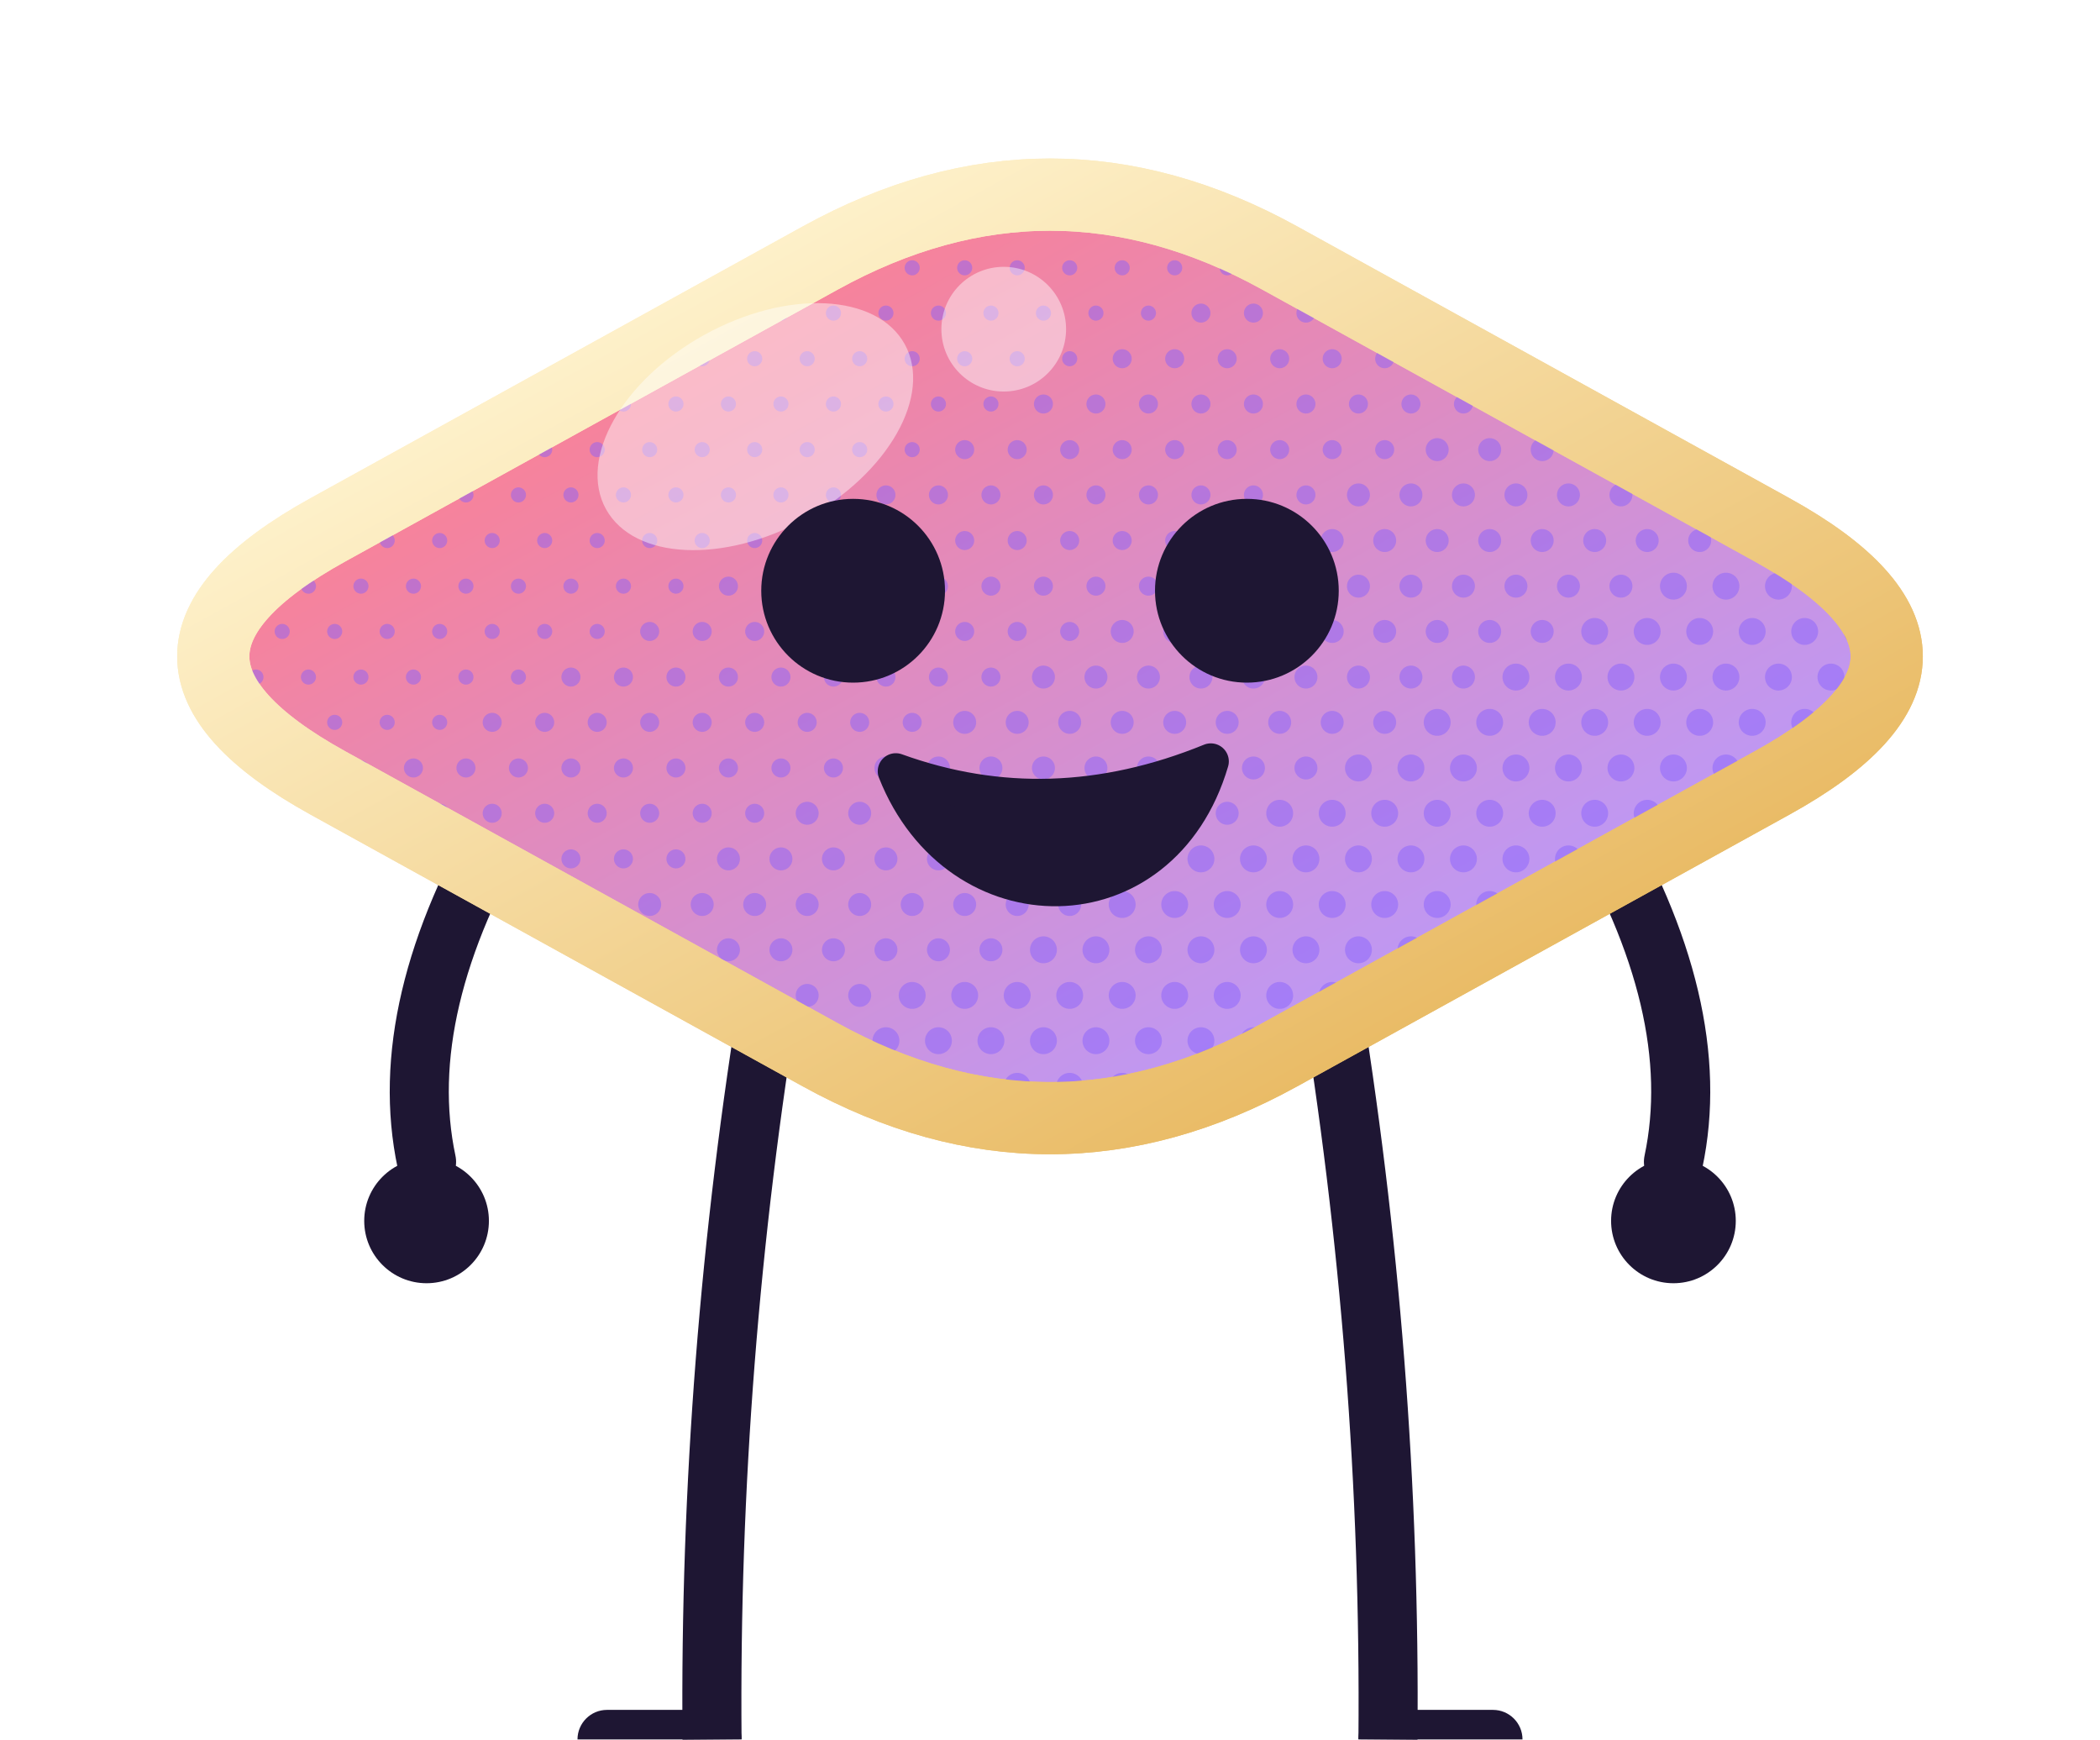
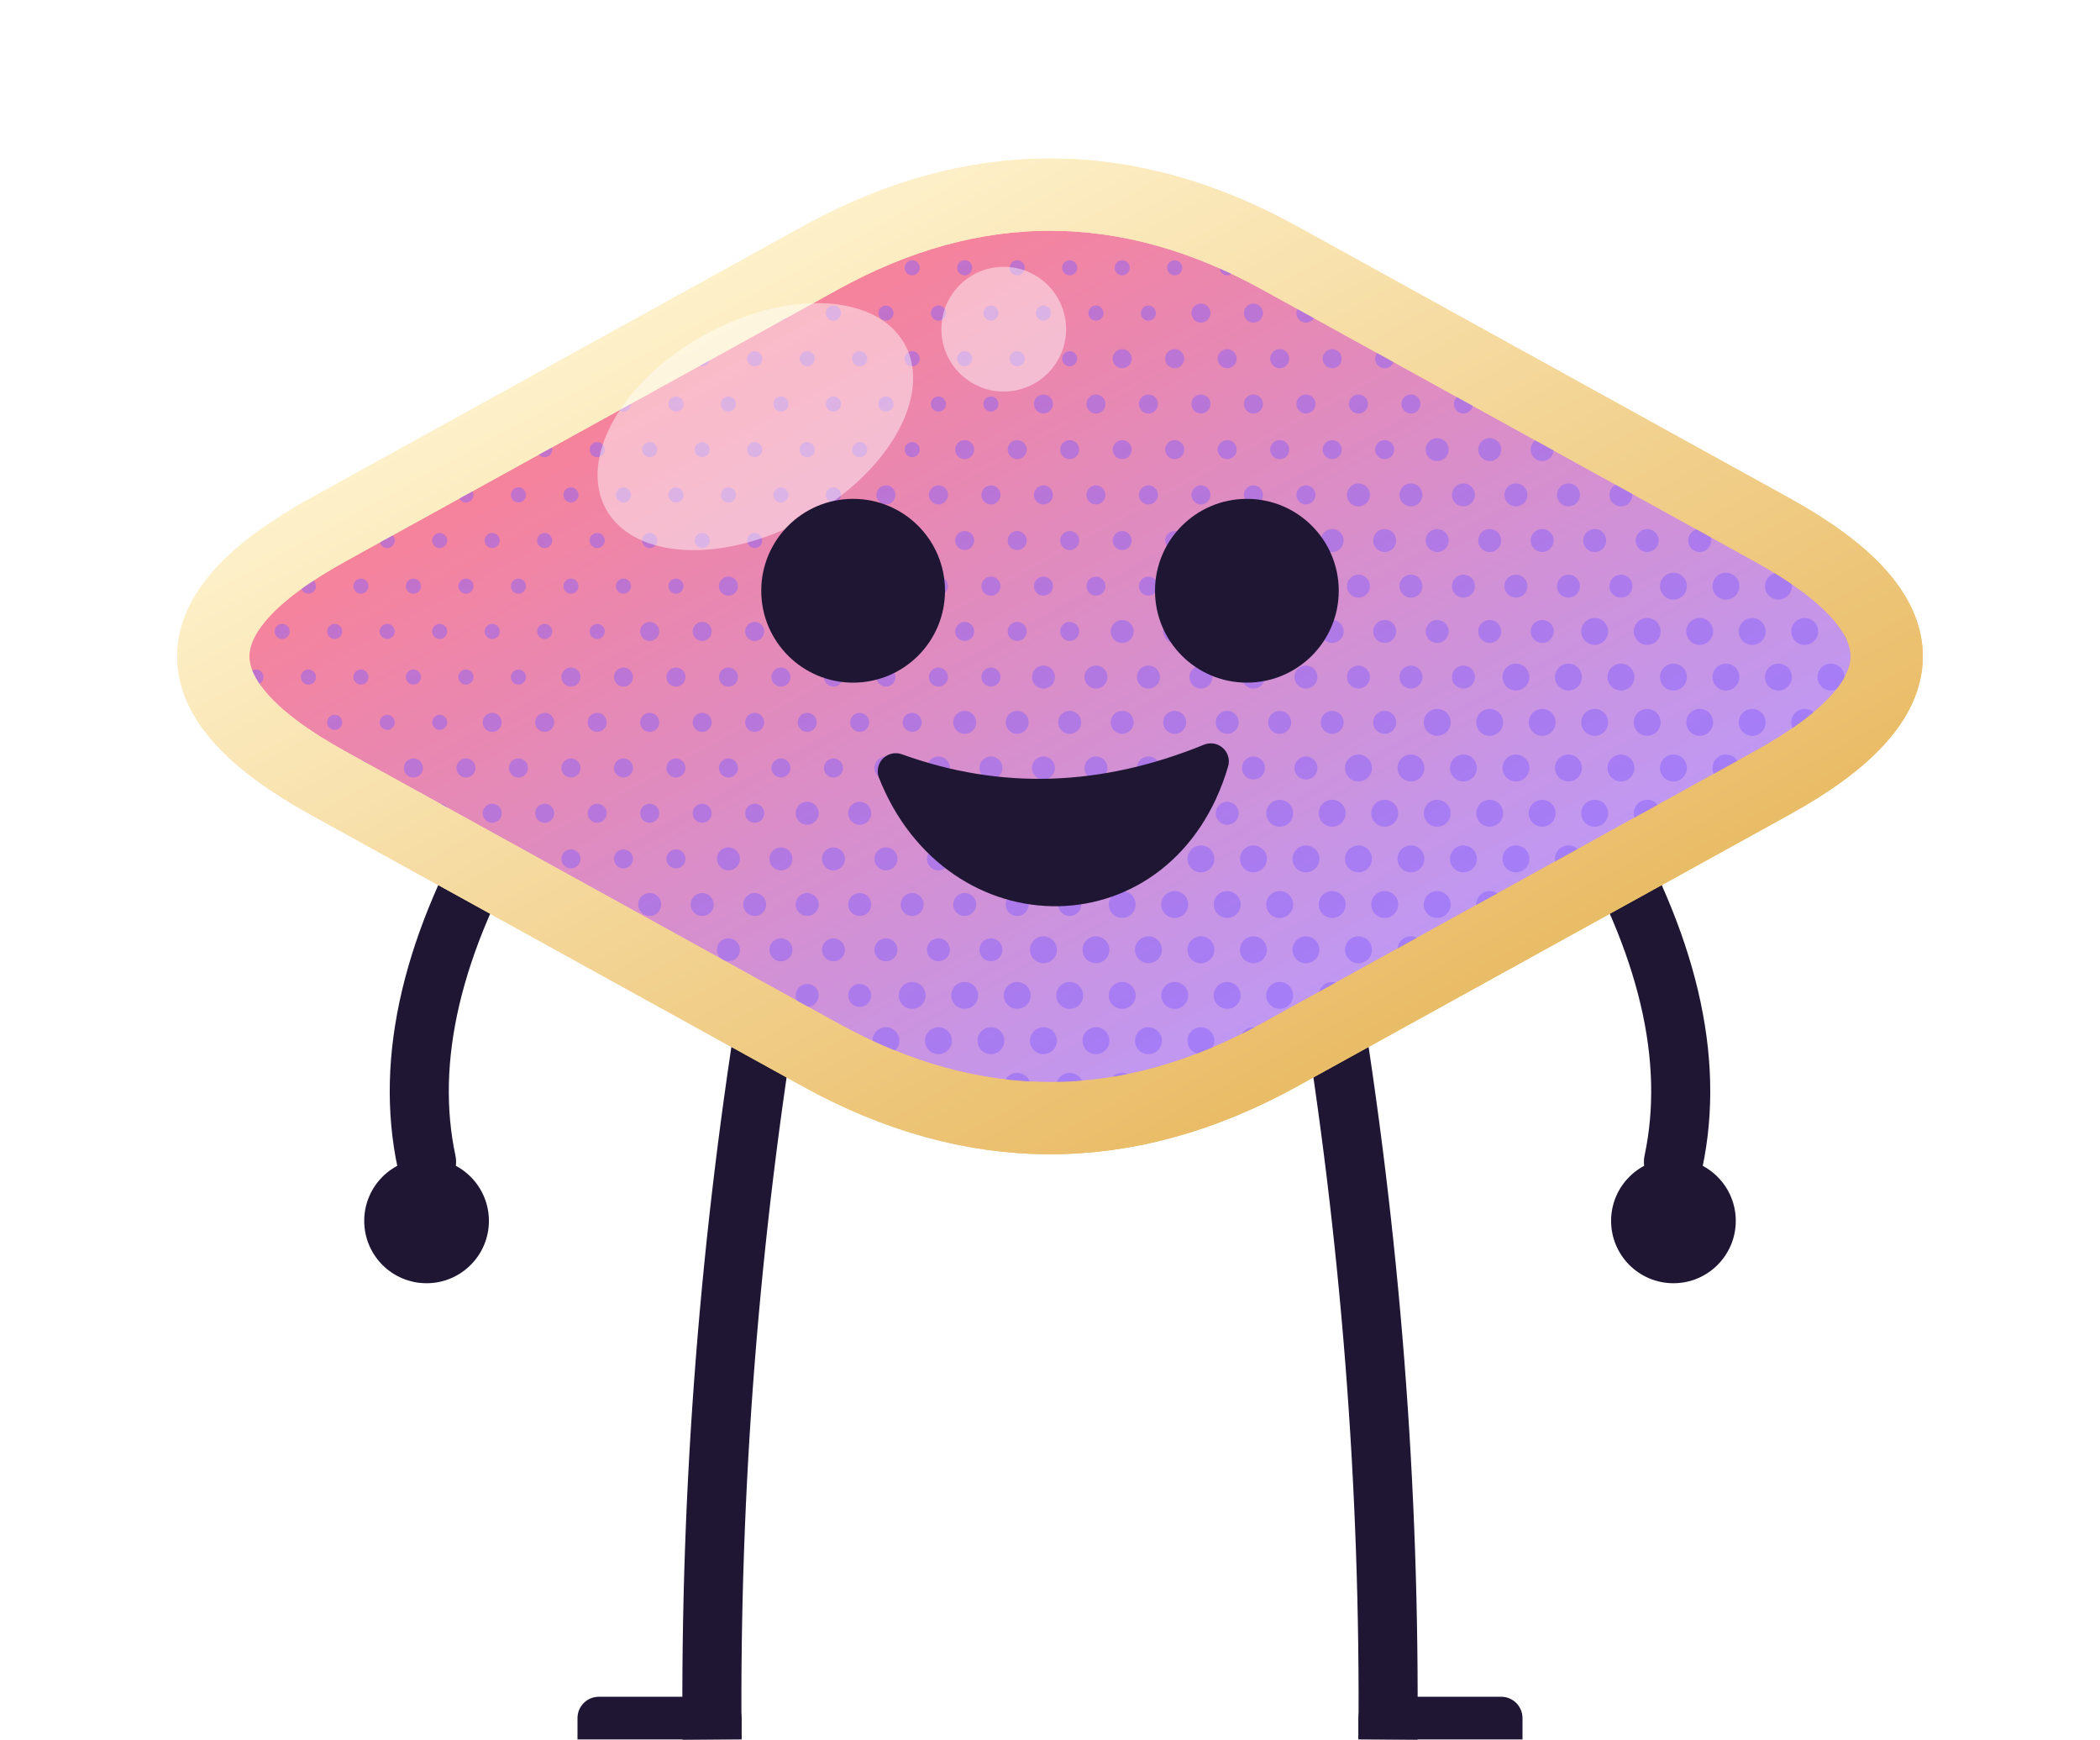
<svg aria-hidden="true" focusable="false" viewBox="0 0 64 53" data-character="diamond" style="overflow:visible">
  <g data-part="figure" style="transform-box:fill-box;transform-origin:50% 100%">
    <g>
      <defs>
        <linearGradient id="preview-body" x1="0.15" y1="0.15" x2="0.85" y2="0.85">
          <stop offset="0" style="stop-color:#FF7F8E" />
          <stop offset="1" style="stop-color:#B79BFF" />
        </linearGradient>
        <linearGradient id="preview-edge" x1="0.15" y1="0.15" x2="0.85" y2="0.85">
          <stop offset="0" style="stop-color:#FFF4D0" />
          <stop offset="1" style="stop-color:#E8B860" />
        </linearGradient>
      </defs>
      <g data-part="limbs">
        <g data-part="arm" data-pose="rest" style="transform-box:fill-box;transform-origin:50% 0%">
          <path data-part="reach" d="M15.5 24.8 Q12 30.7 13 35.4" pathLength="1" style="fill:none;stroke:#1E1633;stroke-width:1.8;stroke-linecap:round" />
          <circle data-part="hand" cx="13" cy="37.2" r="1.9" style="fill:#1E1633;transform-box:fill-box;transform-origin:50% 50%" />
        </g>
        <g data-part="arm" data-pose="rest" style="transform-box:fill-box;transform-origin:50% 0%">
          <path data-part="reach" d="M48.5 24.8 Q52 30.7 51 35.4" pathLength="1" style="fill:none;stroke:#1E1633;stroke-width:1.8;stroke-linecap:round" />
          <circle data-part="hand" cx="51" cy="37.2" r="1.9" style="fill:#1E1633;transform-box:fill-box;transform-origin:50% 50%" />
        </g>
        <g data-part="leg" data-pose="rest" style="transform-box:fill-box;transform-origin:50% 0%">
          <path d="M23.5 30 Q21.6 41.5 21.7 53" style="fill:none;stroke:#1E1633;stroke-width:1.8;stroke-linecap:butt" />
-           <path d="M17.6 53 A0.9 0.9 0 0 1 18.5 52.1 H21.7 A0.9 0.9 0 0 1 22.6 53 Z" style="fill:#1E1633" />
+           <path d="M17.6 53 V52.35 A0.65 0.65 0 0 1 18.25 51.7 H21.95 A0.65 0.65 0 0 1 22.6 52.35 V53 Z" style="fill:#1E1633" />
        </g>
        <g data-part="leg" data-pose="rest" style="transform-box:fill-box;transform-origin:50% 0%">
          <path d="M40.5 30 Q42.4 41.5 42.3 53" style="fill:none;stroke:#1E1633;stroke-width:1.8;stroke-linecap:butt" />
-           <path d="M41.4 53 A0.9 0.9 0 0 1 42.3 52.1 H45.5 A0.9 0.9 0 0 1 46.4 53 Z" style="fill:#1E1633" />
+           <path d="M41.4 53 V52.35 A0.65 0.65 0 0 1 42.05 51.7 H45.75 A0.65 0.65 0 0 1 46.4 52.35 V53 Z" style="fill:#1E1633" />
        </g>
      </g>
      <g data-part="body">
        <path d="M25 7.86 Q32 4 39 7.86 L54 16.14 Q61 20 54 23.86 L39 32.14 Q32 36 25 32.14 L10 23.86 Q3 20 10 16.14 Z" style="fill:url(#preview-body);stroke:url(#preview-edge);stroke-width:2.2;stroke-linejoin:round" />
        <g data-part="halftone">
          <path d="" style="fill:none;stroke:#835EFF;stroke-opacity:0.45;stroke-width:0.22;stroke-linecap:round" />
          <path d="" style="fill:none;stroke:#835EFF;stroke-opacity:0.45;stroke-width:0.34;stroke-linecap:round" />
          <path d="M27 6.77h0M28.6 6.77h0M30.2 6.77h0M31.8 6.77h0M33.4 6.77h0M35 6.77h0M36.6 6.77h0M24.6 8.16h0M26.2 8.16h0M27.8 8.16h0M29.4 8.16h0M31 8.16h0M32.6 8.16h0M34.2 8.16h0M35.8 8.16h0M37.4 8.16h0M22.2 9.54h0M23.8 9.54h0M25.4 9.54h0M27 9.54h0M28.6 9.54h0M30.2 9.54h0M31.8 9.54h0M33.4 9.54h0M35 9.54h0M19.8 10.93h0M21.4 10.93h0M23 10.93h0M24.6 10.93h0M26.2 10.93h0M27.8 10.93h0M29.4 10.93h0M31 10.93h0M32.6 10.93h0M17.4 12.31h0M19 12.31h0M20.6 12.31h0M22.2 12.31h0M23.8 12.31h0M25.4 12.31h0M27 12.31h0M28.6 12.31h0M30.2 12.31h0M15 13.7h0M16.6 13.7h0M18.2 13.7h0M19.8 13.7h0M21.4 13.7h0M23 13.7h0M24.6 13.7h0M26.2 13.7h0M27.8 13.7h0M12.6 15.08h0M14.2 15.08h0M15.8 15.08h0M17.4 15.08h0M19 15.08h0M20.6 15.08h0M22.2 15.08h0M23.8 15.08h0M25.4 15.08h0M10.2 16.47h0M11.8 16.47h0M13.4 16.47h0M15 16.47h0M16.6 16.47h0M18.2 16.47h0M19.8 16.47h0M21.4 16.47h0M23 16.47h0M7.8 17.86h0M9.4 17.86h0M11 17.86h0M12.6 17.86h0M14.2 17.86h0M15.8 17.86h0M17.4 17.86h0M19 17.86h0M20.6 17.86h0M7 19.24h0M8.6 19.24h0M10.2 19.24h0M11.8 19.24h0M13.4 19.24h0M15 19.24h0M16.6 19.24h0M18.2 19.24h0M7.8 20.63h0M9.4 20.63h0M11 20.63h0M12.6 20.63h0M14.2 20.63h0M15.8 20.63h0M7 22.01h0M8.6 22.01h0M10.2 22.01h0M11.8 22.01h0M13.4 22.01h0M9.4 23.4h0M11 23.4h0" style="fill:none;stroke:#835EFF;stroke-opacity:0.45;stroke-width:0.46;stroke-linecap:round" />
          <path d="M39 8.16h0M36.6 9.54h0M38.2 9.54h0M39.8 9.54h0M41.4 9.54h0M34.2 10.93h0M35.8 10.93h0M37.4 10.93h0M39 10.93h0M40.6 10.93h0M42.2 10.93h0M43.8 10.93h0M31.8 12.31h0M33.4 12.31h0M35 12.31h0M36.6 12.31h0M38.2 12.31h0M39.8 12.31h0M41.4 12.31h0M43 12.31h0M44.6 12.31h0M29.4 13.7h0M31 13.7h0M32.6 13.7h0M34.2 13.7h0M35.8 13.7h0M37.4 13.7h0M39 13.7h0M40.6 13.7h0M42.2 13.7h0M27 15.08h0M28.6 15.08h0M30.2 15.08h0M31.8 15.08h0M33.4 15.08h0M35 15.08h0M36.6 15.08h0M38.2 15.08h0M39.8 15.08h0M24.6 16.47h0M26.2 16.47h0M27.8 16.47h0M29.4 16.47h0M31 16.47h0M32.6 16.47h0M34.2 16.47h0M35.8 16.47h0M37.4 16.47h0M22.2 17.86h0M23.8 17.86h0M25.4 17.86h0M27 17.86h0M28.6 17.86h0M30.2 17.86h0M31.8 17.86h0M33.4 17.86h0M35 17.86h0M19.8 19.24h0M21.4 19.24h0M23 19.24h0M24.6 19.24h0M26.2 19.24h0M27.8 19.24h0M29.4 19.24h0M31 19.24h0M32.6 19.24h0M17.4 20.63h0M19 20.63h0M20.6 20.63h0M22.2 20.63h0M23.8 20.63h0M25.4 20.63h0M27 20.63h0M28.6 20.63h0M30.2 20.63h0M15 22.01h0M16.6 22.01h0M18.2 22.01h0M19.8 22.01h0M21.4 22.01h0M23 22.01h0M24.6 22.01h0M26.2 22.01h0M27.8 22.01h0M12.6 23.4h0M14.2 23.4h0M15.8 23.4h0M17.4 23.4h0M19 23.4h0M20.6 23.4h0M22.2 23.4h0M23.8 23.4h0M25.4 23.4h0M11.8 24.78h0M13.4 24.78h0M15 24.78h0M16.6 24.78h0M18.2 24.78h0M19.8 24.78h0M21.4 24.78h0M23 24.78h0M14.2 26.17h0M15.8 26.17h0M17.4 26.17h0M19 26.17h0M20.6 26.17h0M18.2 27.56h0" style="fill:none;stroke:#835EFF;stroke-opacity:0.45;stroke-width:0.58;stroke-linecap:round" />
          <path d="M46.2 12.31h0M43.8 13.7h0M45.4 13.7h0M47 13.7h0M48.6 13.7h0M41.4 15.08h0M43 15.08h0M44.6 15.08h0M46.2 15.08h0M47.8 15.08h0M49.4 15.08h0M51 15.08h0M39 16.47h0M40.6 16.47h0M42.2 16.47h0M43.8 16.47h0M45.4 16.47h0M47 16.47h0M48.6 16.47h0M50.2 16.47h0M51.8 16.47h0M36.6 17.86h0M38.2 17.86h0M39.8 17.86h0M41.4 17.86h0M43 17.86h0M44.6 17.86h0M46.2 17.86h0M47.8 17.86h0M49.4 17.86h0M34.2 19.24h0M35.8 19.24h0M37.4 19.24h0M39 19.24h0M40.6 19.24h0M42.2 19.24h0M43.8 19.24h0M45.4 19.24h0M47 19.24h0M31.8 20.63h0M33.4 20.63h0M35 20.63h0M36.6 20.63h0M38.2 20.63h0M39.8 20.63h0M41.4 20.63h0M43 20.63h0M44.6 20.63h0M29.4 22.01h0M31 22.01h0M32.6 22.01h0M34.2 22.01h0M35.8 22.01h0M37.4 22.01h0M39 22.01h0M40.6 22.01h0M42.2 22.01h0M27 23.4h0M28.6 23.4h0M30.2 23.4h0M31.8 23.4h0M33.4 23.4h0M35 23.4h0M36.6 23.4h0M38.2 23.4h0M39.8 23.4h0M24.6 24.78h0M26.2 24.78h0M27.8 24.78h0M29.4 24.78h0M31 24.78h0M32.6 24.78h0M34.2 24.78h0M35.8 24.78h0M37.4 24.78h0M22.2 26.17h0M23.8 26.17h0M25.4 26.17h0M27 26.17h0M28.6 26.17h0M30.2 26.17h0M31.8 26.17h0M33.4 26.17h0M35 26.17h0M19.8 27.56h0M21.4 27.56h0M23 27.56h0M24.6 27.56h0M26.2 27.56h0M27.8 27.56h0M29.4 27.56h0M31 27.56h0M32.6 27.56h0M20.6 28.94h0M22.2 28.94h0M23.8 28.94h0M25.4 28.94h0M27 28.94h0M28.6 28.94h0M30.2 28.94h0M23 30.33h0M24.6 30.33h0M26.2 30.33h0" style="fill:none;stroke:#835EFF;stroke-opacity:0.45;stroke-width:0.7;stroke-linecap:round" />
          <path d="M53.4 16.47h0M51 17.86h0M52.6 17.86h0M54.2 17.86h0M55.8 17.86h0M48.6 19.24h0M50.2 19.24h0M51.8 19.24h0M53.4 19.24h0M55 19.24h0M56.6 19.24h0M46.2 20.63h0M47.8 20.63h0M49.4 20.63h0M51 20.63h0M52.6 20.63h0M54.2 20.63h0M55.8 20.63h0M57.4 20.63h0M43.8 22.01h0M45.4 22.01h0M47 22.01h0M48.6 22.01h0M50.2 22.01h0M51.8 22.01h0M53.4 22.01h0M55 22.01h0M56.6 22.01h0M41.4 23.4h0M43 23.4h0M44.6 23.4h0M46.2 23.4h0M47.8 23.4h0M49.4 23.4h0M51 23.4h0M52.6 23.4h0M54.2 23.4h0M39 24.78h0M40.6 24.78h0M42.2 24.78h0M43.8 24.78h0M45.4 24.78h0M47 24.78h0M48.6 24.78h0M50.2 24.78h0M51.8 24.78h0M36.6 26.17h0M38.2 26.17h0M39.8 26.17h0M41.4 26.17h0M43 26.17h0M44.6 26.17h0M46.2 26.17h0M47.8 26.17h0M49.4 26.17h0M34.2 27.56h0M35.8 27.56h0M37.4 27.56h0M39 27.56h0M40.6 27.56h0M42.2 27.56h0M43.8 27.56h0M45.4 27.56h0M47 27.56h0M31.8 28.94h0M33.4 28.94h0M35 28.94h0M36.6 28.94h0M38.2 28.94h0M39.8 28.94h0M41.4 28.94h0M43 28.94h0M44.6 28.94h0M27.8 30.33h0M29.4 30.33h0M31 30.33h0M32.6 30.33h0M34.2 30.33h0M35.8 30.33h0M37.4 30.33h0M39 30.33h0M40.6 30.33h0M42.2 30.33h0M25.4 31.71h0M27 31.71h0M28.6 31.71h0M30.2 31.71h0M31.8 31.71h0M33.4 31.71h0M35 31.71h0M36.6 31.71h0M38.2 31.71h0M27.8 33.1h0M29.4 33.1h0M31 33.1h0M32.6 33.1h0M34.2 33.1h0M35.8 33.1h0" style="fill:none;stroke:#835EFF;stroke-opacity:0.45;stroke-width:0.82;stroke-linecap:round" />
          <path d="" style="fill:none;stroke:#835EFF;stroke-opacity:0.45;stroke-width:0.94;stroke-linecap:round" />
          <path d="" style="fill:none;stroke:#835EFF;stroke-opacity:0.45;stroke-width:1.06;stroke-linecap:round" />
        </g>
        <path d="M25 7.86 Q32 4 39 7.86 L54 16.14 Q61 20 54 23.86 L39 32.14 Q32 36 25 32.14 L10 23.86 Q3 20 10 16.14 Z" style="fill:none;stroke:url(#preview-edge);stroke-width:2.2;stroke-linejoin:round" />
      </g>
      <g data-part="gloss">
        <ellipse cx="23.02" cy="13" rx="5.2" ry="3.2" transform="rotate(-28.89 23.02 13)" style="fill:rgba(255, 255, 255, 0.45)" />
        <circle cx="30.59" cy="10.03" r="1.9" style="fill:rgba(255, 255, 255, 0.45)" />
      </g>
      <g data-part="face">
        <g data-part="eyes" style="transform:translate(0px, 0px)">
          <g data-part="gaze">
            <g data-part="lid" style="transform-box:fill-box;transform-origin:50% 50%">
              <circle data-part="eye" cx="26" cy="18" r="2.8" style="fill:#1E1633;transform-box:fill-box;transform-origin:50% 50%" />
            </g>
            <g data-part="lid" style="transform-box:fill-box;transform-origin:50% 50%">
              <circle data-part="eye" cx="38" cy="18" r="2.8" style="fill:#1E1633;transform-box:fill-box;transform-origin:50% 50%" />
            </g>
          </g>
        </g>
        <g data-part="mouth" style="transform-box:fill-box;transform-origin:50% 50%">
          <path d="M27.3 23.5 C29.2 28.3 35.4 28.3 36.9 23.2 Q32 25.2 27.3 23.5 Z" style="fill:#1E1633;stroke:#1E1633;stroke-width:1.1;stroke-linejoin:round" />
        </g>
      </g>
    </g>
  </g>
</svg>
